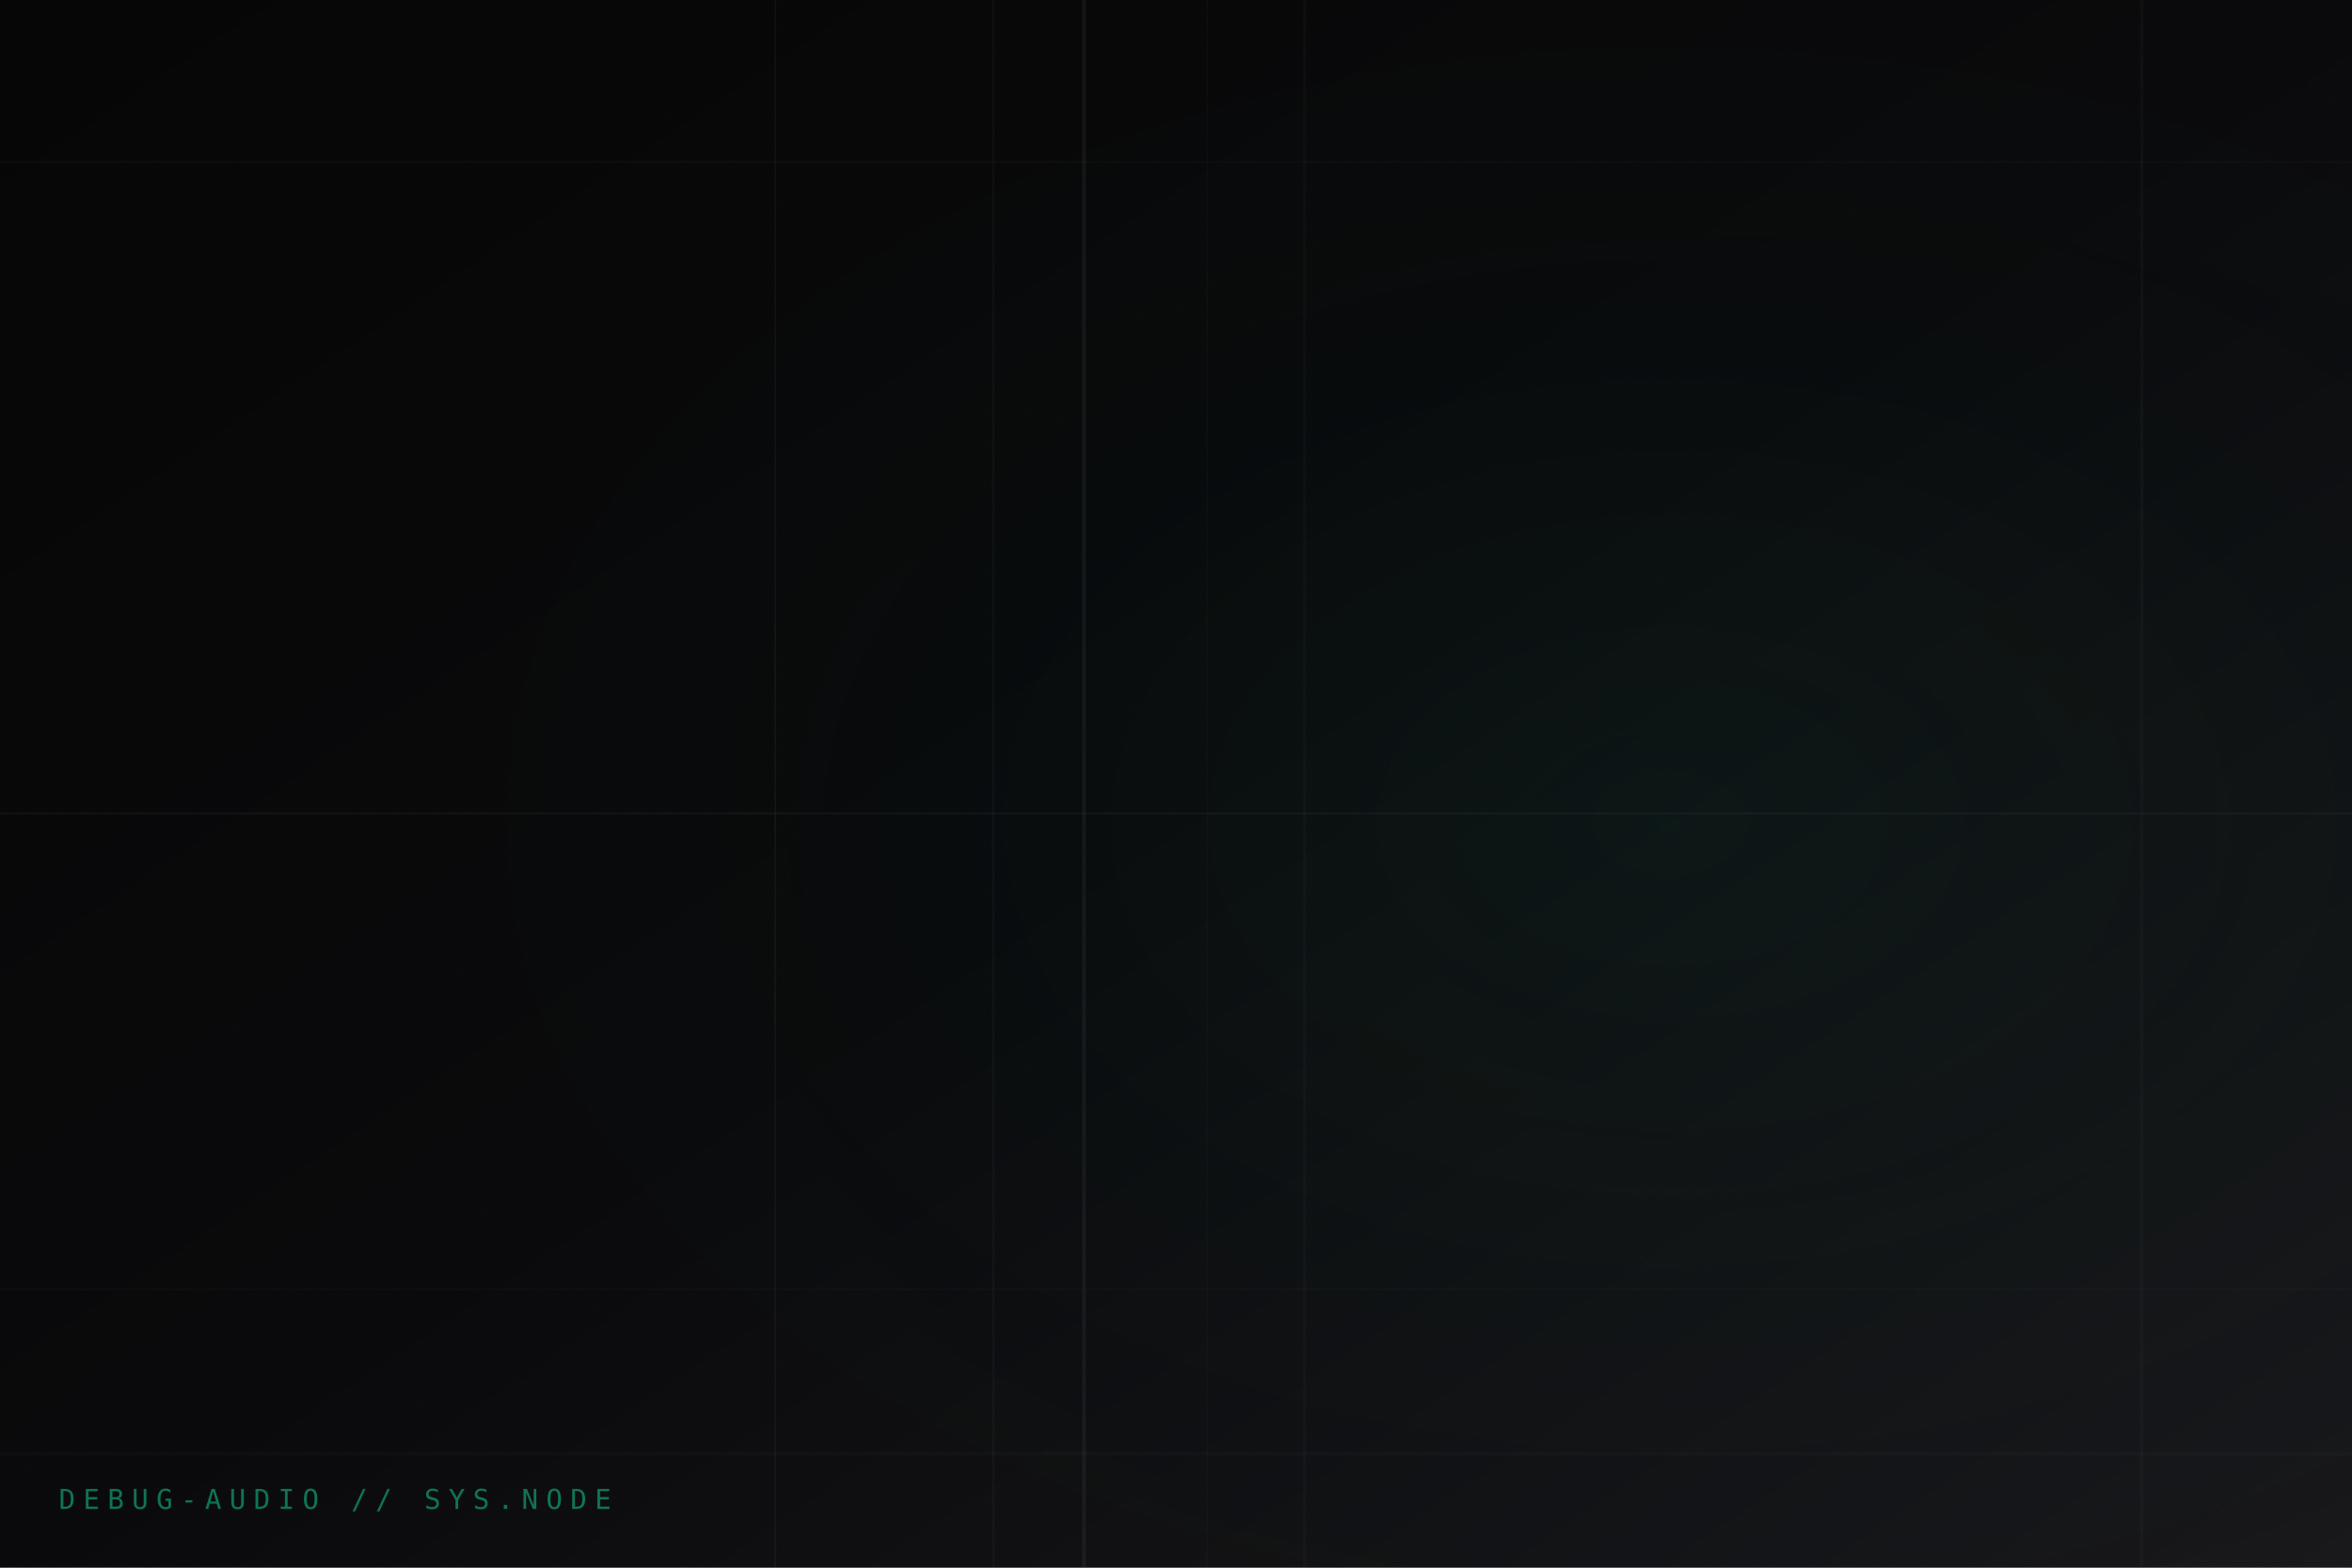
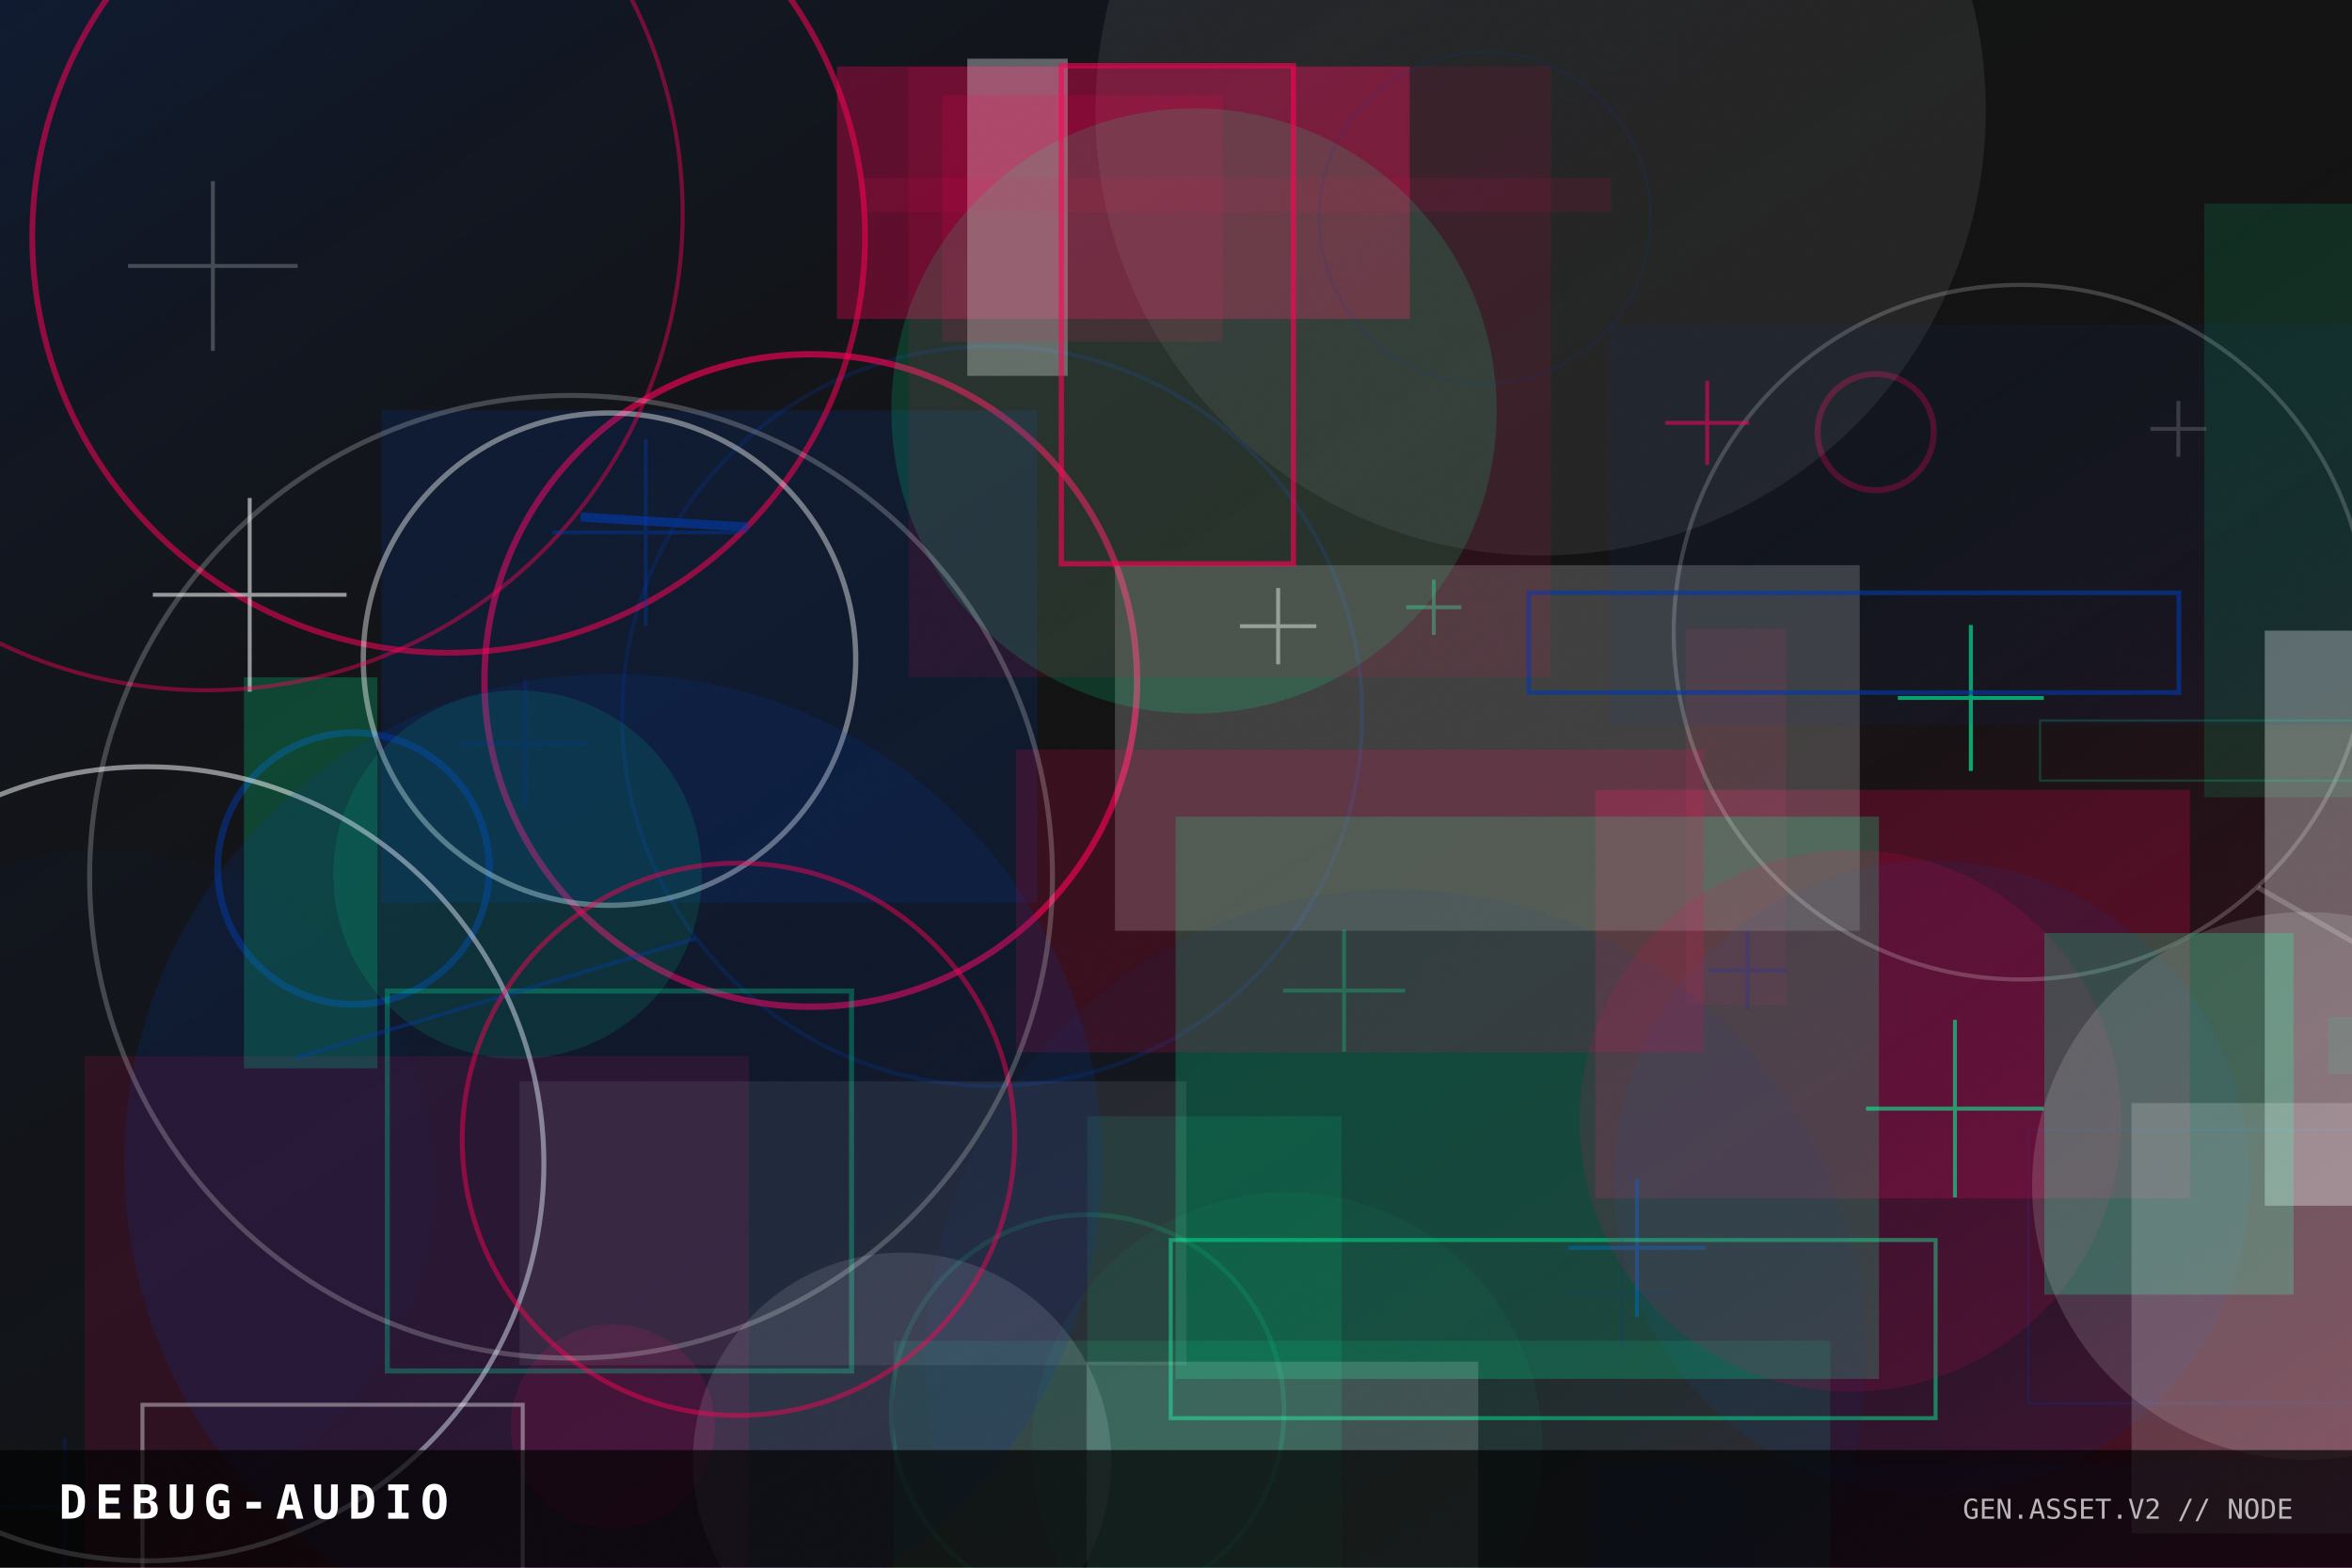
<svg xmlns="http://www.w3.org/2000/svg" width="1200" height="800" viewBox="0 0 1200 800" preserveAspectRatio="xMidYMid slice">
  <defs>
    <filter id="noise-debug-audio" x="0%" y="0%" width="100%" height="100%">
-       <feTurbulence type="fractalNoise" baseFrequency="0.829" numOctaves="3" result="noise" />
-       <feColorMatrix type="matrix" values="1 0 0 0 0  0 1 0 0 0  0 0 1 0 0  0 0 0 0.05 0" in="noise" result="coloredNoise" />
+       <feTurbulence type="fractalNoise" baseFrequency="1.132" numOctaves="4" result="noise" />
+       <feColorMatrix type="matrix" values="1 0 0 0 0  0 1 0 0 0  0 0 1 0 0  0 0 0 0.1 0" in="noise" result="coloredNoise" />
      <feComposite operator="in" in="coloredNoise" in2="SourceGraphic" result="composite" />
    </filter>
-     <linearGradient id="grad-main-debug-audio" x1="0%" y1="0%" x2="100%" y2="100%">
-       <stop offset="0%" stop-color="#050505" />
-       <stop offset="50%" stop-color="#09090b" />
-       <stop offset="100%" stop-color="#18181b" />
+     <linearGradient id="grad-debug-audio" x1="0%" y1="0%" x2="100%" y2="100%">
+       <stop offset="0%" stop-color="#0038A8" stop-opacity="0.2" />
+       <stop offset="50%" stop-color="#121212" stop-opacity="0" />
+       <stop offset="100%" stop-color="#FF0055" stop-opacity="0.3" />
    </linearGradient>
-     <radialGradient id="glow-debug-audio" cx="70.841%" cy="52.481%" r="60%">
-       <stop offset="0%" stop-color="#064e3b" stop-opacity="0.15" />
-       <stop offset="100%" stop-color="#050505" stop-opacity="0" />
-     </radialGradient>
-     <pattern id="grid-debug-audio" width="40" height="40" patternUnits="userSpaceOnUse">
-       <path d="M 40 0 L 0 0 0 40" fill="none" stroke="#27272a" stroke-width="0.5" stroke-opacity="0.3" />
+     <pattern id="grid-debug-audio" width="50" height="50" patternUnits="userSpaceOnUse">
+       <path d="M 50 0 L 0 0 0 50" fill="none" stroke="#00FF99" stroke-width="0.5" stroke-opacity="0.2" />
    </pattern>
  </defs>
-   <rect width="100%" height="100%" fill="url(#grad-main-debug-audio)" />
-   <rect width="100%" height="100%" fill="url(#glow-debug-audio)" />
-   <rect x="55.403%" y="0" width="1.517" height="100%" fill="#52525b" opacity="0.073" />
-   <rect x="0" y="82.189%" width="100%" height="0.862" fill="#52525b" opacity="0.061" />
-   <rect x="42.182%" y="0" width="1.238" height="100%" fill="#52525b" opacity="0.086" />
-   <rect x="32.935%" y="0" width="0.688" height="100%" fill="#52525b" opacity="0.159" />
-   <rect x="46.008%" y="0" width="1.846" height="100%" fill="#52525b" opacity="0.156" />
-   <rect x="0" y="10.251%" width="100%" height="1.081" fill="#52525b" opacity="0.065" />
-   <rect x="0" y="92.618%" width="100%" height="1.767" fill="#52525b" opacity="0.069" />
-   <rect x="51.307%" y="0" width="0.632" height="100%" fill="#52525b" opacity="0.066" />
-   <rect x="91.001%" y="0" width="1.521" height="100%" fill="#52525b" opacity="0.089" />
-   <rect x="0" y="51.836%" width="100%" height="0.757" fill="#52525b" opacity="0.164" />
-   <text x="30" y="770" font-family="monospace" font-size="14" fill="#10b981" opacity="0.6" letter-spacing="4">
-             DEBUG-AUDIO // SYS.NODE
+   <rect width="100%" height="100%" fill="#121212" />
+   <rect width="100%" height="100%" fill="url(#grad-debug-audio)" />
+   <circle cx="15.027%" cy="55.403%" r="6.796%" fill="none" stroke="#0038A8" stroke-width="3.466" opacity="0.507" />
+   <circle cx="42.182%" cy="45.672%" r="18.512%" fill="none" stroke="#0038A8" stroke-width="2.021" opacity="0.242" />
+   <g stroke="#00FF99" stroke-width="2" opacity="0.376">
+     <line x1="717.408" y1="309.876" x2="745.609" y2="309.876" />
+     <line x1="731.509" y1="295.775" x2="731.509" y2="323.976" />
+   </g>
+   <g stroke="#FFFFFF" stroke-width="2" opacity="0.174">
+     <line x1="1097.15" y1="218.865" x2="1125.677" y2="218.865" />
+     <line x1="1111.414" y1="204.602" x2="1111.414" y2="233.129" />
+   </g>
+   <circle cx="26.054%" cy="91.001%" r="5.111%" fill="#FF0055" opacity="0.152" />
+   <circle cx="34.47%" cy="43.408%" r="16.325%" fill="none" stroke="#FF0055" stroke-width="3.244" opacity="0.622" />
+   <rect x="3.598%" y="67.366%" width="28.238%" height="38.026%" fill="#FF0055" opacity="0.125" />
+   <rect x="16.209%" y="26.179%" width="27.897%" height="31.395%" fill="#0038A8" opacity="0.173" />
+   <rect x="10.373%" y="43.207%" width="5.671%" height="24.943%" fill="#00FF99" opacity="0.213" />
+   <rect x="86.236%" y="72.05%" width="24.828%" height="17.463%" fill="none" stroke="#0038A8" stroke-width="1.23" opacity="0.202" />
+   <rect x="67.826%" y="50.383%" width="25.28%" height="26.058%" fill="#FF0055" opacity="0.206" />
+   <g stroke="#FFFFFF" stroke-width="2" opacity="0.226">
+     <line x1="65.335" y1="135.724" x2="151.884" y2="135.724" />
+     <line x1="108.61" y1="92.449" x2="108.61" y2="178.999" />
+   </g>
+   <rect x="16.467%" y="63.216%" width="19.739%" height="24.235%" fill="none" stroke="#00FF99" stroke-width="2.571" opacity="0.302" />
+   <g stroke="#FFFFFF" stroke-width="2" opacity="0.512">
+     <line x1="632.641" y1="319.547" x2="671.587" y2="319.547" />
+     <line x1="652.114" y1="300.074" x2="652.114" y2="339.02" />
+   </g>
+   <circle cx="46.242%" cy="90.012%" r="9.827%" fill="none" stroke="#00FF99" stroke-width="2.4" opacity="0.136" />
+   <rect x="71.669%" y="40.111%" width="4.271%" height="23.995%" fill="#FF0055" opacity="0.101" />
+   <circle cx="19.076%" cy="15.083%" r="20.831%" fill="none" stroke="#FF0055" stroke-width="2.948" opacity="0.541" />
+   <circle cx="25.914%" cy="42.046%" r="12.318%" fill="none" stroke="#FFFFFF" stroke-width="2.686" opacity="0.421" />
+   <rect x="35.587%" y="4.245%" width="24.35%" height="16.098%" fill="#FF0055" opacity="0.323" />
+   <g stroke="#00FF99" stroke-width="2" opacity="0.64">
+     <line x1="968.305" y1="356.173" x2="1042.777" y2="356.173" />
+     <line x1="1005.541" y1="318.937" x2="1005.541" y2="393.409" />
+   </g>
+   <g stroke="#FFFFFF" stroke-width="2" opacity="0.562">
+     <line x1="77.987" y1="303.531" x2="176.818" y2="303.531" />
+     <line x1="127.403" y1="254.116" x2="127.403" y2="352.947" />
+   </g>
+   <rect x="47.405%" y="36.054%" width="31.665%" height="23.318%" fill="#FFFFFF" opacity="0.195" />
+   <g stroke="#0038A8" stroke-width="2" opacity="0.636">
+     <line x1="800.114" y1="636.793" x2="870.304" y2="636.793" />
+     <line x1="835.209" y1="601.698" x2="835.209" y2="671.887" />
+   </g>
+   <rect x="93.718%" y="12.99%" width="21.453%" height="37.863%" fill="#00FF99" opacity="0.114" />
+   <rect x="96.29%" y="40.229%" width="39.032%" height="36.683%" fill="#FFFFFF" opacity="0.328" />
+   <line x1="31.804%" y1="33.622%" x2="24.688%" y2="32.983%" stroke="#0038A8" stroke-width="4.615" opacity="0.632" />
+   <circle cx="79.748%" cy="27.564%" r="2.907%" fill="none" stroke="#FF0055" stroke-width="3.04" opacity="0.288" />
+   <rect x="41.126%" y="3.745%" width="4.271%" height="20.231%" fill="#FFFFFF" opacity="0.335" />
+   <circle cx="4.33%" cy="75.417%" r="16.623%" fill="#0038A8" opacity="0.036" />
+   <rect x="98.975%" y="64.869%" width="23.147%" height="3.647%" fill="#00FF99" opacity="0.104" />
+   <circle cx="82.131%" cy="75.159%" r="15.885%" fill="#0038A8" opacity="0.106" />
+   <rect x="49.982%" y="52.093%" width="29.905%" height="35.866%" fill="#00FF99" opacity="0.234" />
+   <rect x="37.995%" y="85.528%" width="39.823%" height="31.653%" fill="#00FF99" opacity="0.11" />
+   <circle cx="22.006%" cy="55.791%" r="9.22%" fill="#00FF99" opacity="0.121" />
+   <rect x="43.199%" y="47.818%" width="29.239%" height="19.312%" fill="#FF0055" opacity="0.164" />
+   <g stroke="#0038A8" stroke-width="2" opacity="0.308">
+     <line x1="871.506" y1="495.102" x2="911.696" y2="495.102" />
+     <line x1="891.601" y1="475.007" x2="891.601" y2="515.197" />
+   </g>
+   <circle cx="65.503%" cy="7.042%" r="22.272%" fill="#FFFFFF" opacity="0.077" />
+   <rect x="46.229%" y="71.203%" width="10.809%" height="38.036%" fill="#00FF99" opacity="0.104" />
+   <g stroke="#0038A8" stroke-width="2" opacity="0.204">
+     <line x1="-2.164" y1="769.007" x2="68.274" y2="769.007" />
+     <line x1="33.055" y1="733.788" x2="33.055" y2="804.226" />
+   </g>
+   <rect x="49.776%" y="79.098%" width="32.521%" height="11.363%" fill="none" stroke="#00FF99" stroke-width="2.04" opacity="0.472" />
+   <circle cx="78.674%" cy="71.499%" r="13.55%" fill="#FF0055" opacity="0.127" />
+   <circle cx="8.765%" cy="13.641%" r="23.839%" fill="none" stroke="#FF0055" stroke-width="2.068" opacity="0.419" />
+   <line x1="12.54%" y1="67.497%" x2="29.583%" y2="59.859%" stroke="#0038A8" stroke-width="2.048" opacity="0.384" />
+   <circle cx="85.931%" cy="40.325%" r="17.379%" fill="none" stroke="#FFFFFF" stroke-width="2.113" opacity="0.196" />
+   <g stroke="#FF0055" stroke-width="2" opacity="0.572">
+     <line x1="849.572" y1="215.798" x2="892.455" y2="215.798" />
+     <line x1="871.013" y1="194.357" x2="871.013" y2="237.24" />
+   </g>
+   <circle cx="59.326%" cy="86.699%" r="23.507%" fill="#0038A8" opacity="0.068" />
+   <rect x="36.616%" y="11.353%" width="31.881%" height="2.165%" fill="#FF0055" opacity="0.098" />
+   <rect x="86.92%" y="59.519%" width="10.595%" height="23.061%" fill="#00FF99" opacity="0.239" />
+   <g stroke="#0038A8" stroke-width="2" opacity="0.385">
+     <line x1="281.771" y1="271.734" x2="377.146" y2="271.734" />
+     <line x1="329.458" y1="224.047" x2="329.458" y2="319.422" />
+   </g>
+   <rect x="86.74%" y="45.96%" width="33.197%" height="3.834%" fill="none" stroke="#00FF99" stroke-width="1.174" opacity="0.181" />
+   <rect x="64.999%" y="37.811%" width="27.64%" height="6.366%" fill="none" stroke="#0038A8" stroke-width="2.358" opacity="0.627" />
+   <rect x="67.585%" y="93.295%" width="34.341%" height="39.001%" fill="#0038A8" opacity="0.107" />
+   <g stroke="#00FF99" stroke-width="2" opacity="0.562">
+     <line x1="952.093" y1="565.739" x2="1042.748" y2="565.739" />
+     <line x1="997.421" y1="520.412" x2="997.421" y2="611.067" />
+   </g>
+   <g stroke="#0038A8" stroke-width="2" opacity="0.203">
+     <line x1="235.043" y1="379.619" x2="301.229" y2="379.619" />
+     <line x1="268.136" y1="346.526" x2="268.136" y2="412.712" />
+   </g>
+   <rect x="40.055%" y="6.078%" width="11.924%" height="15.725%" fill="#FF0055" opacity="0.148" />
+   <circle cx="50.766%" cy="26.215%" r="15.141%" fill="#00FF99" opacity="0.156" />
+   <rect x="90.627%" y="70.362%" width="33.515%" height="27.455%" fill="#FFFFFF" opacity="0.176" />
+   <circle cx="6.24%" cy="74.236%" r="19.868%" fill="none" stroke="#FFFFFF" stroke-width="2.512" opacity="0.509" />
+   <circle cx="38.353%" cy="93.251%" r="10.473%" fill="#FFFFFF" opacity="0.133" />
+   <rect x="22.09%" y="68.974%" width="28.35%" height="18.109%" fill="#FFFFFF" opacity="0.085" />
+   <circle cx="26.071%" cy="74.166%" r="24.455%" fill="#0038A8" opacity="0.161" />
+   <circle cx="70.905%" cy="98.738%" r="4.401%" fill="#0038A8" opacity="0.036" />
+   <circle cx="54.727%" cy="92.348%" r="12.773%" fill="#00FF99" opacity="0.041" />
+   <rect x="68.419%" y="20.698%" width="39.504%" height="25.557%" fill="#0038A8" opacity="0.072" />
+   <g stroke="#00FF99" stroke-width="2" opacity="0.243">
+     <line x1="654.592" y1="505.511" x2="716.927" y2="505.511" />
+     <line x1="685.759" y1="474.343" x2="685.759" y2="536.679" />
+   </g>
+   <rect x="45.124%" y="4.188%" width="9.868%" height="31.779%" fill="none" stroke="#FF0055" stroke-width="2.672" opacity="0.61" />
+   <g stroke="#0038A8" stroke-width="2" opacity="0.111">
+     <line x1="799.297" y1="660.137" x2="855.417" y2="660.137" />
+     <line x1="827.357" y1="632.077" x2="827.357" y2="688.198" />
+   </g>
+   <circle cx="98.047%" cy="75.648%" r="13.704%" fill="#FFFFFF" opacity="0.142" />
+   <rect x="38.627%" y="4.228%" width="27.311%" height="38.965%" fill="#FF0055" opacity="0.098" />
+   <line x1="95.999%" y1="56.61%" x2="106.65%" y2="65.761%" stroke="#FFFFFF" stroke-width="2.604" opacity="0.194" />
+   <circle cx="31.396%" cy="72.673%" r="13.819%" fill="none" stroke="#FF0055" stroke-width="2.47" opacity="0.462" />
+   <rect x="46.194%" y="86.863%" width="16.657%" height="19.441%" fill="#FFFFFF" opacity="0.157" />
+   <circle cx="63.135%" cy="13.906%" r="8.296%" fill="none" stroke="#0038A8" stroke-width="1.019" opacity="0.154" />
+   <circle cx="24.279%" cy="55.928%" r="24.086%" fill="none" stroke="#FFFFFF" stroke-width="2.553" opacity="0.218" />
+   <rect x="6.056%" y="89.608%" width="16.169%" height="26.263%" fill="none" stroke="#FFFFFF" stroke-width="2.029" opacity="0.388" />
+   <rect x="0" y="740" width="100%" height="60" fill="#000" opacity="0.7" />
+   <text x="30" y="775" font-family="monospace" font-weight="bold" font-size="24" fill="#FFFFFF" letter-spacing="4">
+             DEBUG-AUDIO
        </text>
-   <rect width="100%" height="100%" filter="url(#noise-debug-audio)" opacity="0.3" pointer-events="none" />
+   <text x="1170" y="775" text-anchor="end" font-family="monospace" font-size="14" fill="#FFFFFF" opacity="0.7">
+             GEN.ASSET.V2 // NODE
+         </text>
+   <rect width="100%" height="100%" filter="url(#noise-debug-audio)" opacity="0.15" pointer-events="none" />
</svg>
